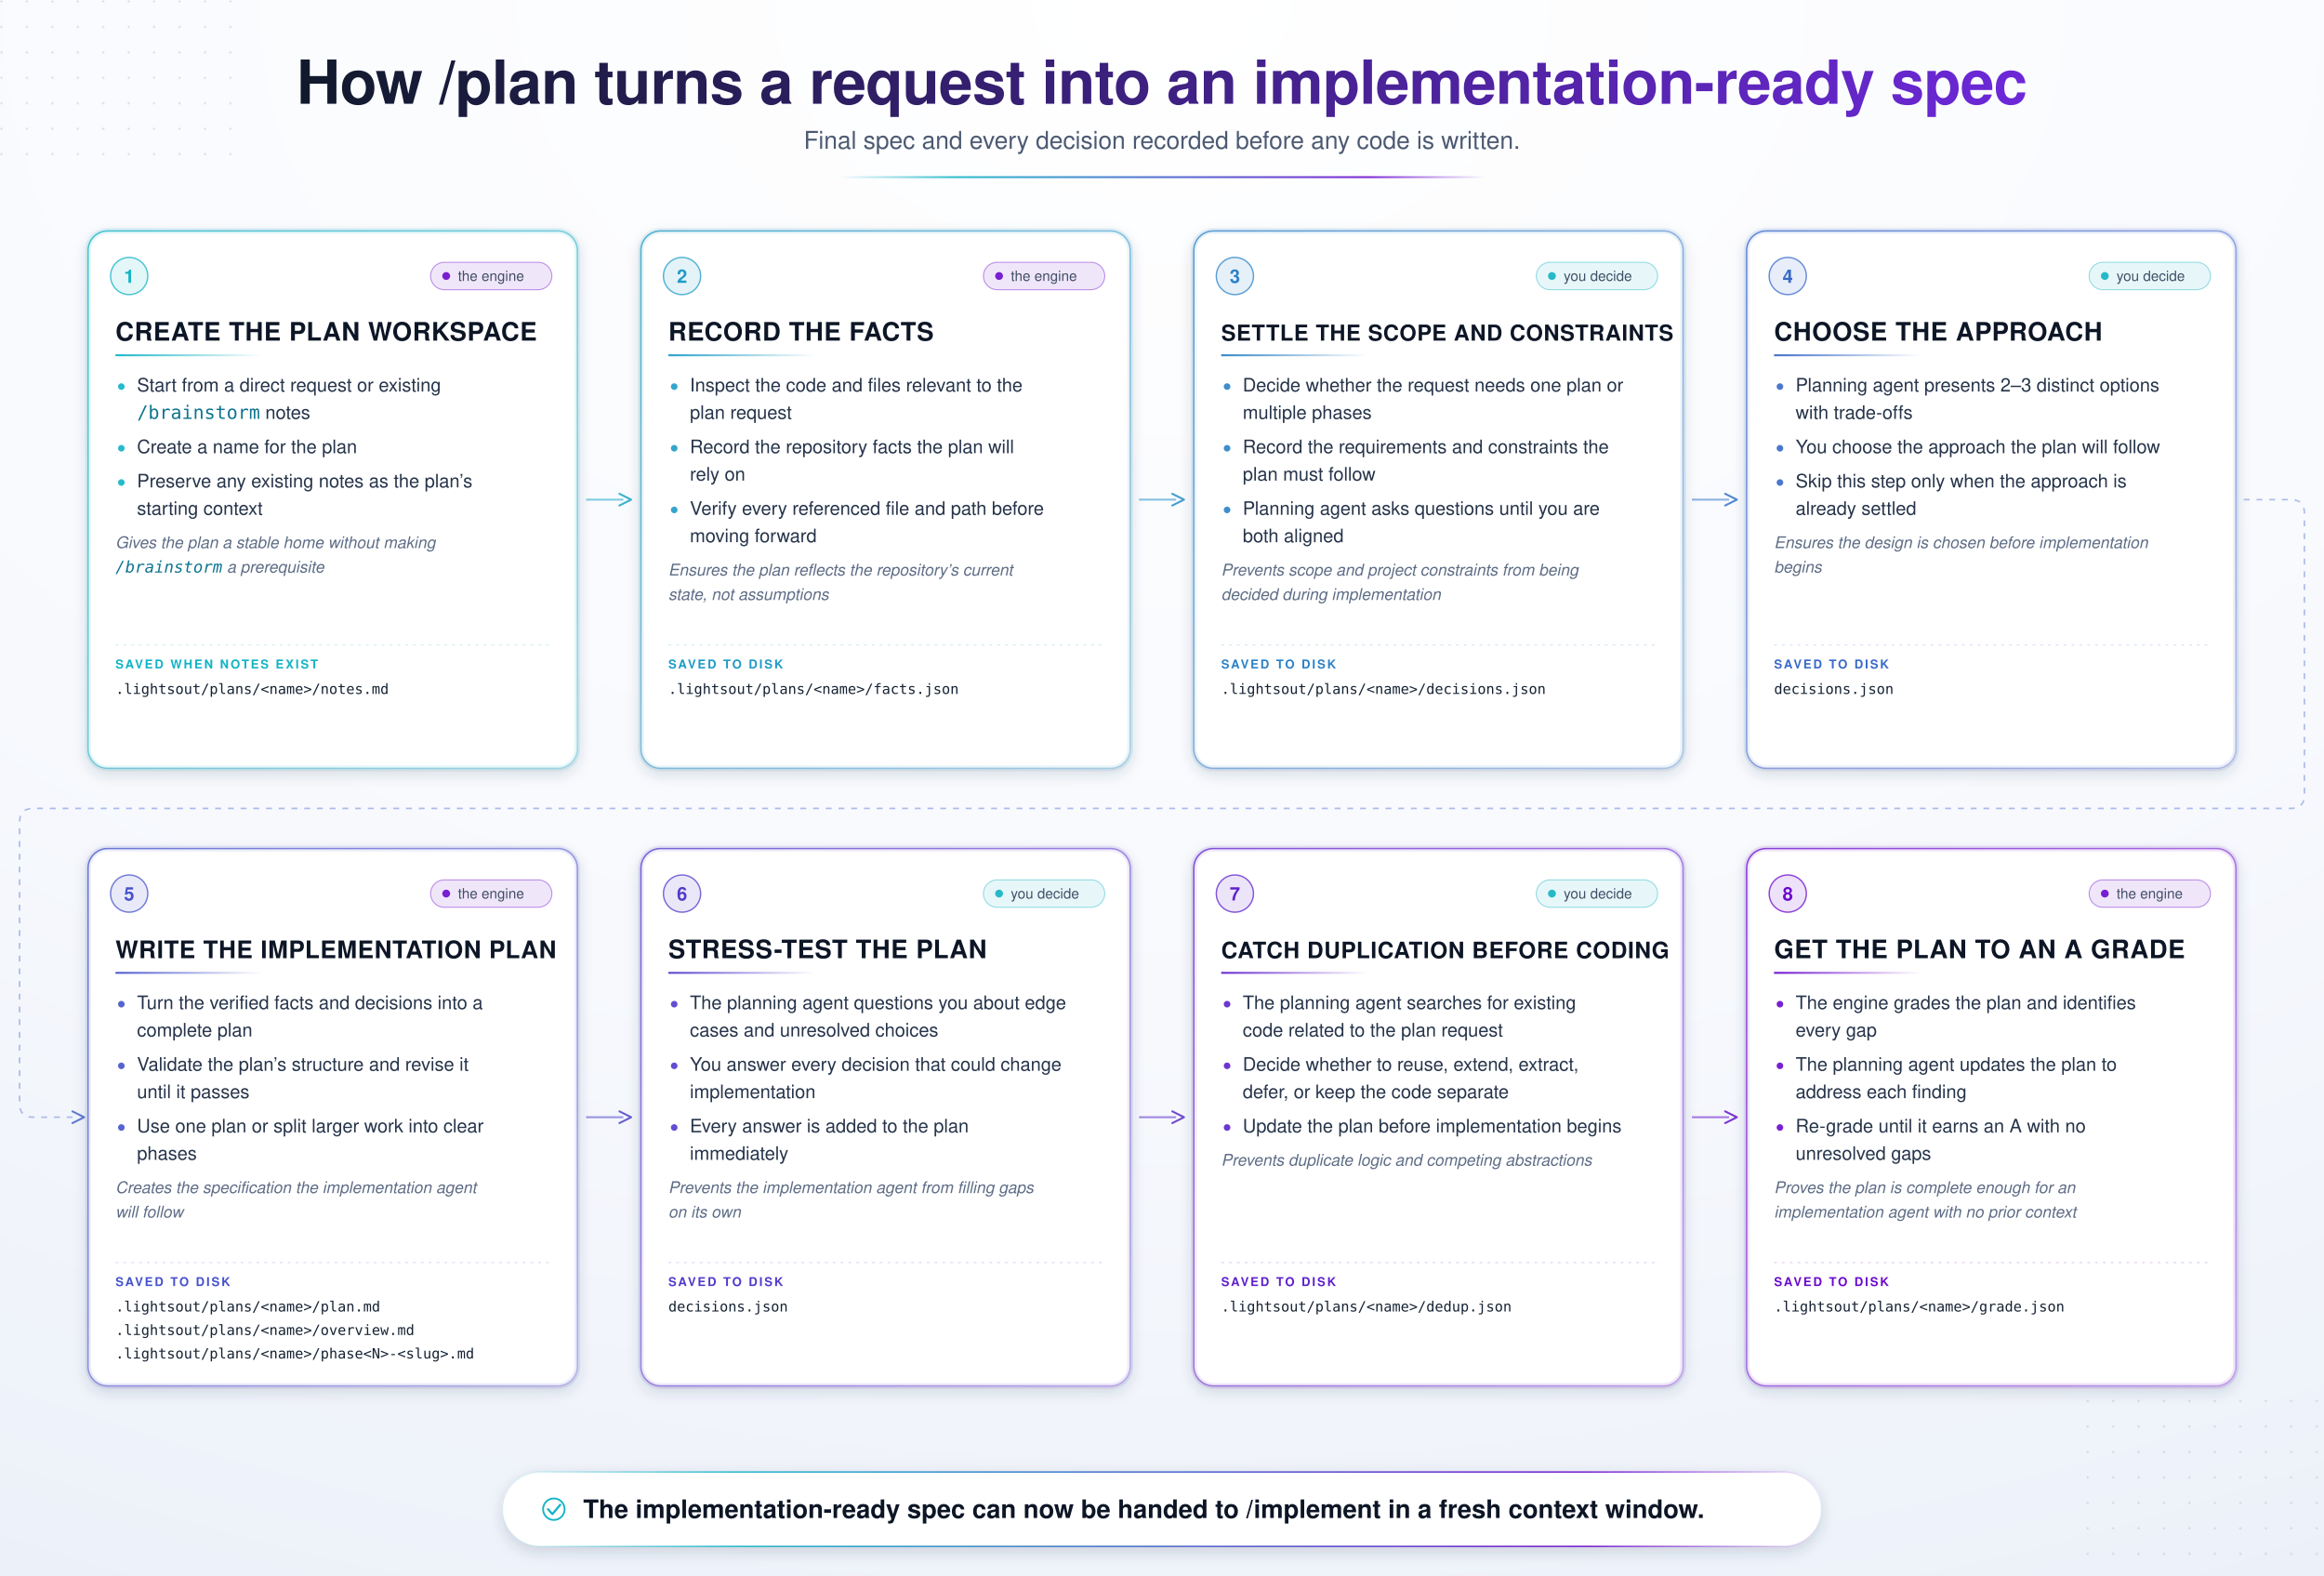
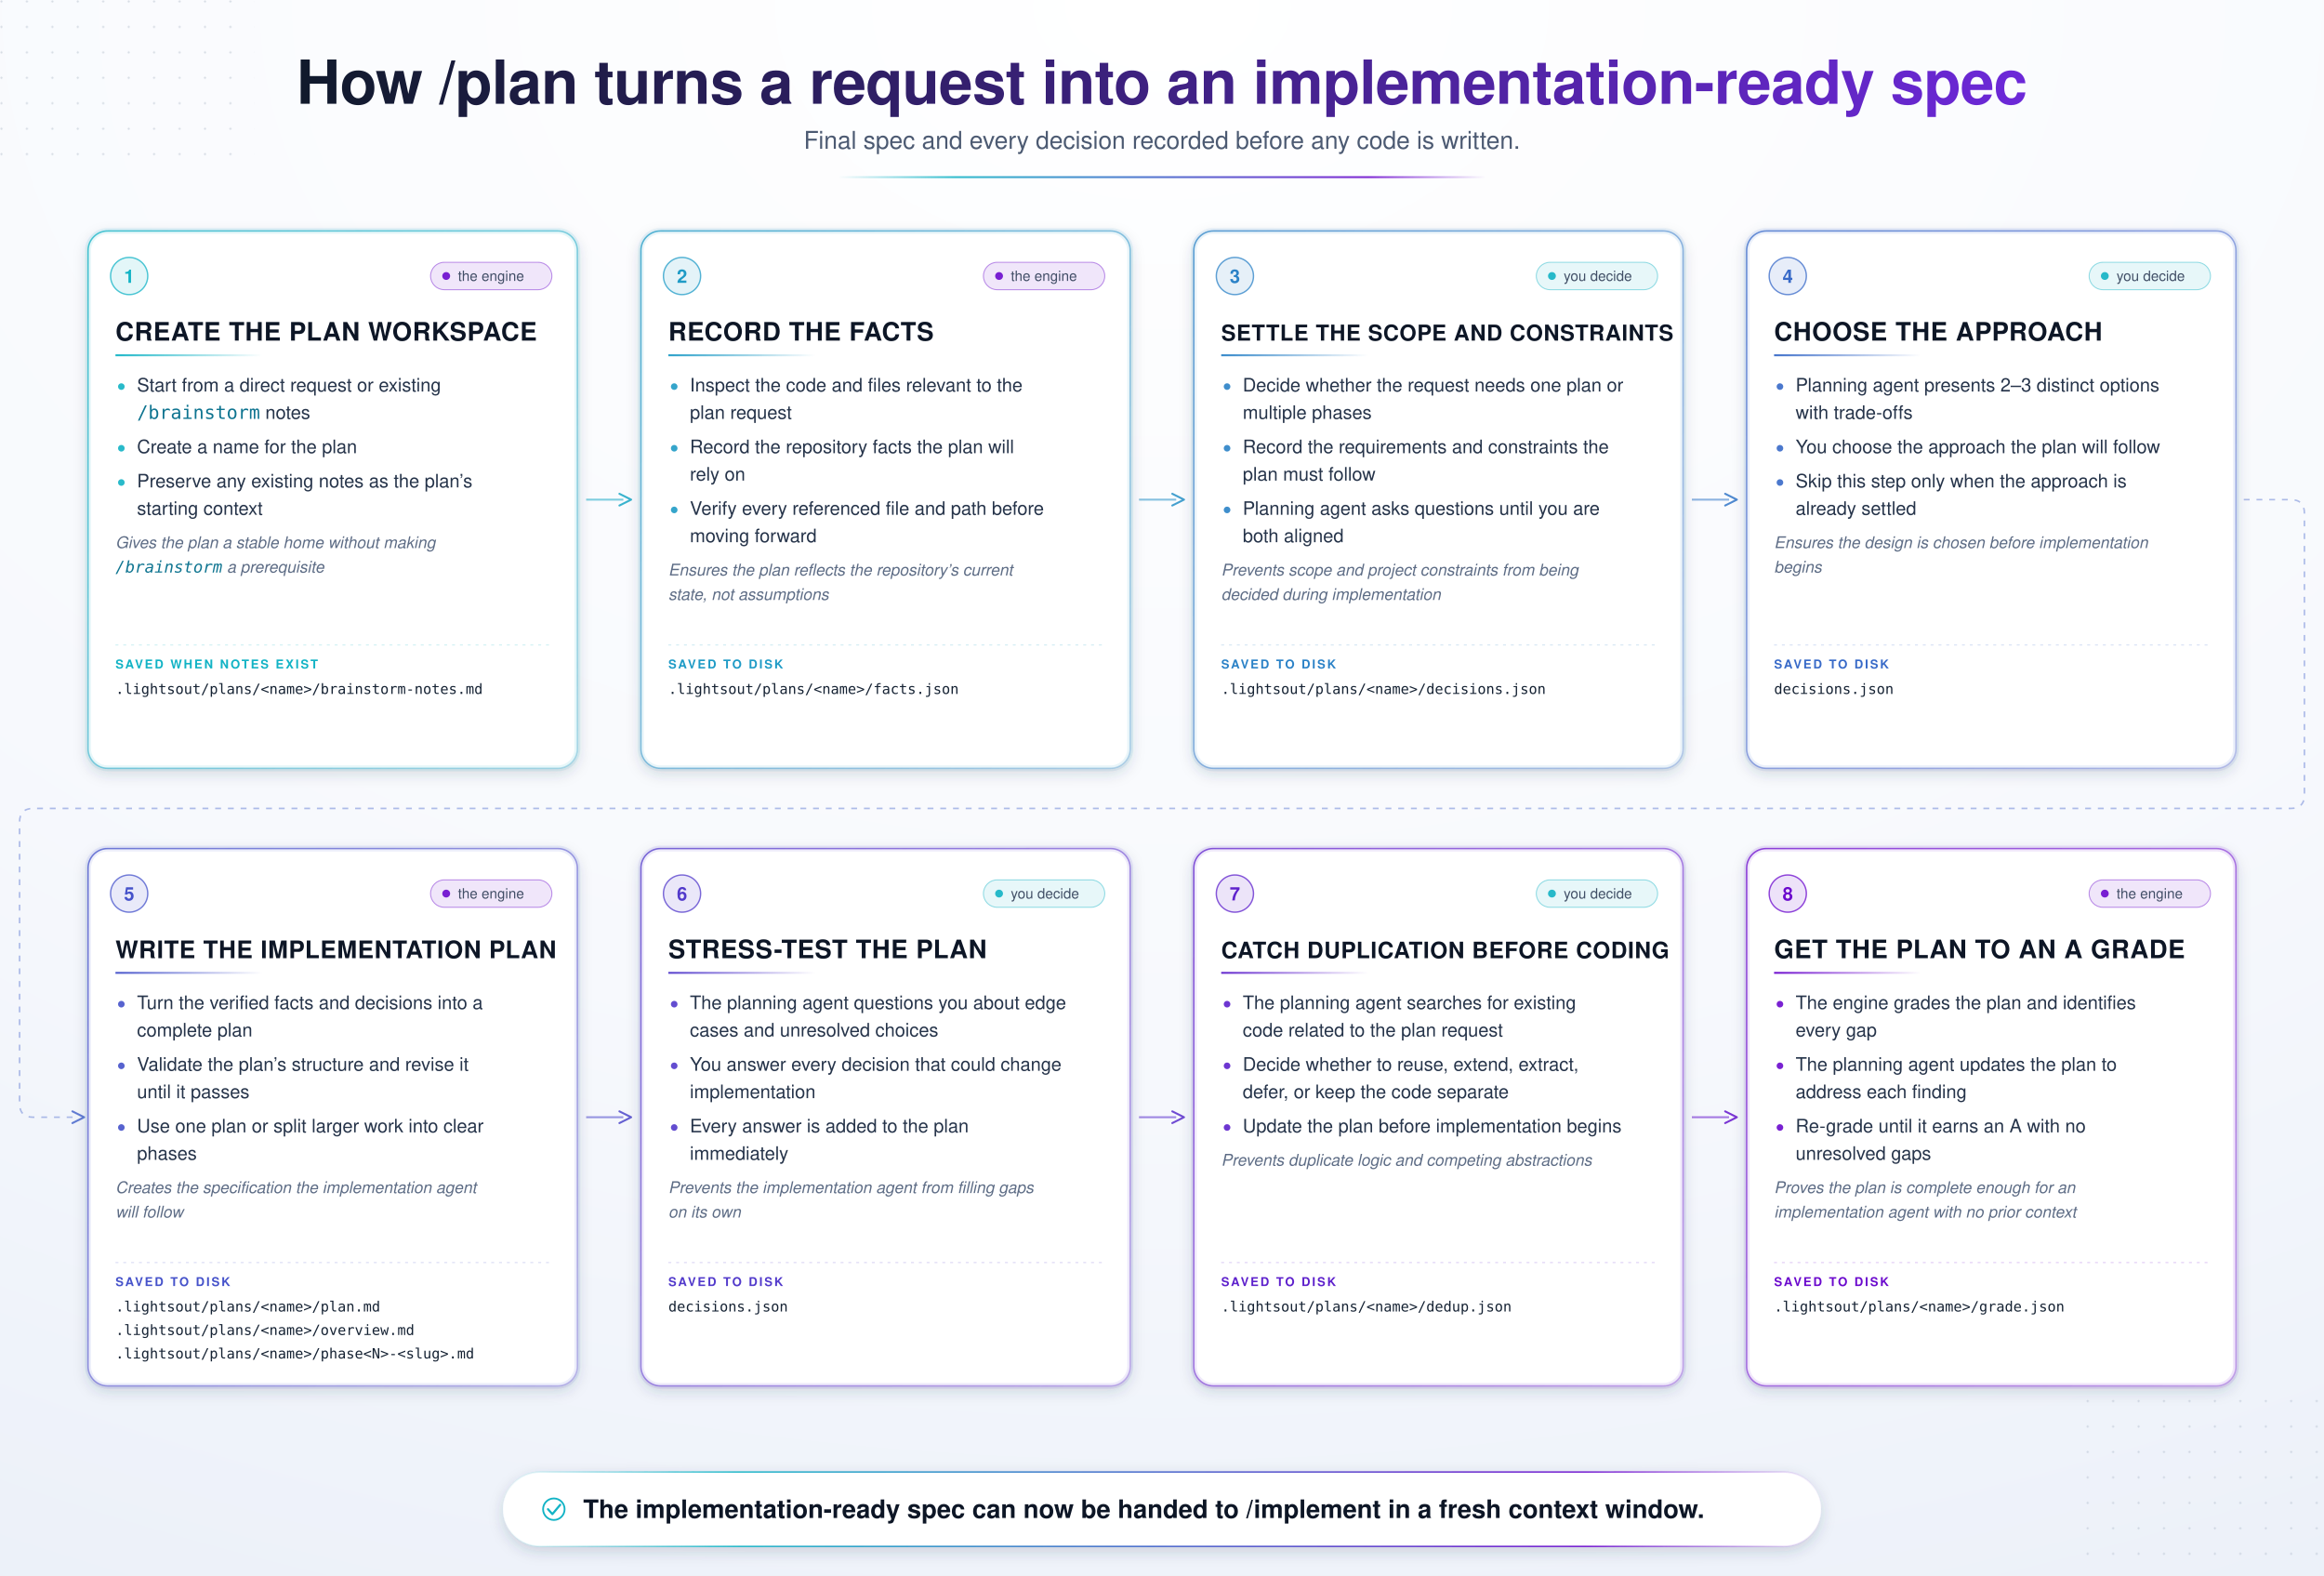
<svg xmlns="http://www.w3.org/2000/svg" width="2375" height="1610" viewBox="0 0 2375 1610" font-family="Helvetica Neue, Helvetica, Arial, sans-serif">
  <defs>
    <radialGradient id="bg" cx="50%" cy="0%" r="120%">
      <stop offset="0%" stop-color="#ffffff" />
      <stop offset="55%" stop-color="#f7f9fd" />
      <stop offset="100%" stop-color="#eaeff8" />
    </radialGradient>
    <linearGradient id="title" x1="0" y1="0" x2="1" y2="0">
      <stop offset="0%" stop-color="#101a2b" />
      <stop offset="100%" stop-color="#6d28d9" />
    </linearGradient>
    <linearGradient id="rail" x1="0" y1="0" x2="1" y2="0">
      <stop offset="0%" stop-color="#12b3c5" stop-opacity="0" />
      <stop offset="18%" stop-color="#12b3c5" stop-opacity="0.85" />
      <stop offset="82%" stop-color="#6b09cd" stop-opacity="0.85" />
      <stop offset="100%" stop-color="#6b09cd" stop-opacity="0" />
    </linearGradient>
    <linearGradient id="edge0" x1="0" y1="0" x2="1" y2="1">
      <stop offset="0%" stop-color="#12b3c5" stop-opacity="0.75" />
      <stop offset="100%" stop-color="#2098c6" stop-opacity="0.28" />
    </linearGradient>
    <linearGradient id="rule0" x1="0" y1="0" x2="1" y2="0">
      <stop offset="0%" stop-color="#12b3c5" stop-opacity="0.95" />
      <stop offset="100%" stop-color="#12b3c5" stop-opacity="0" />
    </linearGradient>
    <linearGradient id="edge1" x1="0" y1="0" x2="1" y2="1">
      <stop offset="0%" stop-color="#1f9bc6" stop-opacity="0.75" />
      <stop offset="100%" stop-color="#2d80c7" stop-opacity="0.28" />
    </linearGradient>
    <linearGradient id="rule1" x1="0" y1="0" x2="1" y2="0">
      <stop offset="0%" stop-color="#1f9bc6" stop-opacity="0.95" />
      <stop offset="100%" stop-color="#1f9bc6" stop-opacity="0" />
    </linearGradient>
    <linearGradient id="edge2" x1="0" y1="0" x2="1" y2="1">
      <stop offset="0%" stop-color="#2b82c7" stop-opacity="0.75" />
      <stop offset="100%" stop-color="#3a67c9" stop-opacity="0.28" />
    </linearGradient>
    <linearGradient id="rule2" x1="0" y1="0" x2="1" y2="0">
      <stop offset="0%" stop-color="#2b82c7" stop-opacity="0.95" />
      <stop offset="100%" stop-color="#2b82c7" stop-opacity="0" />
    </linearGradient>
    <linearGradient id="edge3" x1="0" y1="0" x2="1" y2="1">
      <stop offset="0%" stop-color="#386ac8" stop-opacity="0.75" />
      <stop offset="100%" stop-color="#464fca" stop-opacity="0.28" />
    </linearGradient>
    <linearGradient id="rule3" x1="0" y1="0" x2="1" y2="0">
      <stop offset="0%" stop-color="#386ac8" stop-opacity="0.95" />
      <stop offset="100%" stop-color="#386ac8" stop-opacity="0" />
    </linearGradient>
    <linearGradient id="edge4" x1="0" y1="0" x2="1" y2="1">
      <stop offset="0%" stop-color="#4552ca" stop-opacity="0.75" />
      <stop offset="100%" stop-color="#5337cb" stop-opacity="0.28" />
    </linearGradient>
    <linearGradient id="rule4" x1="0" y1="0" x2="1" y2="0">
      <stop offset="0%" stop-color="#4552ca" stop-opacity="0.95" />
      <stop offset="100%" stop-color="#4552ca" stop-opacity="0" />
    </linearGradient>
    <linearGradient id="edge5" x1="0" y1="0" x2="1" y2="1">
      <stop offset="0%" stop-color="#523acb" stop-opacity="0.75" />
      <stop offset="100%" stop-color="#601ecc" stop-opacity="0.28" />
    </linearGradient>
    <linearGradient id="rule5" x1="0" y1="0" x2="1" y2="0">
      <stop offset="0%" stop-color="#523acb" stop-opacity="0.95" />
      <stop offset="100%" stop-color="#523acb" stop-opacity="0" />
    </linearGradient>
    <linearGradient id="edge6" x1="0" y1="0" x2="1" y2="1">
      <stop offset="0%" stop-color="#5e21cc" stop-opacity="0.75" />
      <stop offset="100%" stop-color="#6b09cd" stop-opacity="0.28" />
    </linearGradient>
    <linearGradient id="rule6" x1="0" y1="0" x2="1" y2="0">
      <stop offset="0%" stop-color="#5e21cc" stop-opacity="0.95" />
      <stop offset="100%" stop-color="#5e21cc" stop-opacity="0" />
    </linearGradient>
    <linearGradient id="edge7" x1="0" y1="0" x2="1" y2="1">
      <stop offset="0%" stop-color="#6b09cd" stop-opacity="0.75" />
      <stop offset="100%" stop-color="#6b09cd" stop-opacity="0.28" />
    </linearGradient>
    <linearGradient id="rule7" x1="0" y1="0" x2="1" y2="0">
      <stop offset="0%" stop-color="#6b09cd" stop-opacity="0.95" />
      <stop offset="100%" stop-color="#6b09cd" stop-opacity="0" />
    </linearGradient>
    <filter id="lift" x="-30%" y="-30%" width="160%" height="180%">
      <feGaussianBlur in="SourceAlpha" stdDeviation="7" />
      <feOffset dy="5" result="s" />
      <feFlood flood-color="#2b3a55" flood-opacity="0.18" />
      <feComposite in2="s" operator="in" />
      <feMerge>
        <feMergeNode />
        <feMergeNode in="SourceGraphic" />
      </feMerge>
    </filter>
    <pattern id="dots" width="26" height="26" patternUnits="userSpaceOnUse">
      <circle cx="1.5" cy="1.5" r="1.1" fill="#94a3b8" fill-opacity="0.35" />
    </pattern>
  </defs>
  <rect width="2375" height="1610" fill="url(#bg)" />
  <rect x="0" y="0" width="260" height="180" fill="url(#dots)" />
  <rect x="2115" y="1430" width="260" height="180" fill="url(#dots)" />
  <text x="1187.5" y="106" text-anchor="middle" font-size="62" font-weight="700" letter-spacing="-0.5" fill="url(#title)">How /plan turns a request into an implementation-ready spec</text>
  <text x="1187.5" y="152" text-anchor="middle" font-size="25" fill="#4c5a72">Final spec and every decision recorded before any code is written.</text>
  <rect x="857.5" y="180" width="660" height="2" fill="url(#rail)" />
  <g>
    <line x1="599" y1="510.5" x2="637" y2="510.5" stroke="#18a7c6" stroke-opacity="0.55" stroke-width="2" />
    <path d="M633,504.5 L645,510.5 L633,516.5" fill="none" stroke="#18a7c6" stroke-opacity="0.85" stroke-width="2" stroke-linecap="round" stroke-linejoin="round" />
  </g>
  <g>
    <line x1="1164" y1="510.5" x2="1202" y2="510.5" stroke="#258fc7" stroke-opacity="0.55" stroke-width="2" />
    <path d="M1198,504.5 L1210,510.5 L1198,516.5" fill="none" stroke="#258fc7" stroke-opacity="0.85" stroke-width="2" stroke-linecap="round" stroke-linejoin="round" />
  </g>
  <g>
    <line x1="1729" y1="510.5" x2="1767" y2="510.5" stroke="#3276c8" stroke-opacity="0.55" stroke-width="2" />
    <path d="M1763,504.5 L1775,510.5 L1763,516.5" fill="none" stroke="#3276c8" stroke-opacity="0.85" stroke-width="2" stroke-linecap="round" stroke-linejoin="round" />
  </g>
  <path d="M2293,510.5 H2341 Q2355,510.5 2355,524.5 V812.0 Q2355,826.0 2341,826.0 H34 Q20,826.0 20,840.0 V1127.5 Q20,1141.5 34,1141.5 H76" fill="none" stroke="#3e5ec9" stroke-opacity="0.4" stroke-width="1.6" stroke-dasharray="6 7" />
  <path d="M74,1135.5 L86,1141.5 L74,1147.5" fill="none" stroke="#3e5ec9" stroke-opacity="0.8" stroke-width="2" stroke-linecap="round" stroke-linejoin="round" />
  <g>
    <line x1="599" y1="1141.5" x2="637" y2="1141.5" stroke="#4b46ca" stroke-opacity="0.55" stroke-width="2" />
    <path d="M633,1135.5 L645,1141.5 L633,1147.5" fill="none" stroke="#4b46ca" stroke-opacity="0.85" stroke-width="2" stroke-linecap="round" stroke-linejoin="round" />
  </g>
  <g>
    <line x1="1164" y1="1141.5" x2="1202" y2="1141.5" stroke="#582dcb" stroke-opacity="0.55" stroke-width="2" />
    <path d="M1198,1135.5 L1210,1141.5 L1198,1147.5" fill="none" stroke="#582dcb" stroke-opacity="0.85" stroke-width="2" stroke-linecap="round" stroke-linejoin="round" />
  </g>
  <g>
    <line x1="1729" y1="1141.5" x2="1767" y2="1141.5" stroke="#6515cc" stroke-opacity="0.55" stroke-width="2" />
    <path d="M1763,1135.5 L1775,1141.5 L1763,1147.5" fill="none" stroke="#6515cc" stroke-opacity="0.85" stroke-width="2" stroke-linecap="round" stroke-linejoin="round" />
  </g>
  <g transform="translate(90,236)">
    <rect x="0" y="0" width="500" height="549" rx="20" fill="#ffffff" fill-opacity="0.97" stroke="url(#edge0)" stroke-width="1.5" filter="url(#lift)" />
    <rect x="0" y="0" width="500" height="549" rx="20" fill="none" stroke="#12b3c5" stroke-opacity="0.10" stroke-width="6" />
    <circle cx="42" cy="46" r="19" fill="#12b3c5" fill-opacity="0.12" stroke="#12b3c5" stroke-opacity="0.75" stroke-width="1.4" />
    <text x="42" y="53" text-anchor="middle" font-size="19" font-weight="600" fill="#12b3c5">1</text>
    <rect x="350" y="32" width="124" height="28" rx="14" fill="#6b09cd" fill-opacity="0.10" stroke="#6b09cd" stroke-opacity="0.45" stroke-width="1" />
    <circle cx="366" cy="46" r="4" fill="#6b09cd" fill-opacity="0.9" />
    <text x="378" y="51" font-size="14.5" fill="#33415a" fill-opacity="0.92">the engine</text>
    <text x="28" y="112" font-size="26" font-weight="700" letter-spacing="0.6" fill="#0d1626">CREATE THE PLAN WORKSPACE</text>
    <rect x="28" y="126" width="150" height="2" fill="url(#rule0)" />
    <circle cx="34" cy="159" r="3.4" fill="#12b3c5" fill-opacity="0.9" />
    <text x="50" y="164" font-size="19" font-weight="500" fill="#26344a">Start from a direct request or existing</text>
    <text x="50" y="192" font-size="19" font-weight="500" fill="#26344a">
      <tspan font-family="Menlo, SF Mono, monospace" fill="#0e7490">/brainstorm</tspan> notes</text>
    <circle cx="34" cy="222" r="3.4" fill="#12b3c5" fill-opacity="0.9" />
    <text x="50" y="227" font-size="19" font-weight="500" fill="#26344a">Create a name for the plan</text>
    <circle cx="34" cy="257" r="3.4" fill="#12b3c5" fill-opacity="0.9" />
    <text x="50" y="262" font-size="19" font-weight="500" fill="#26344a">Preserve any existing notes as the plan’s</text>
    <text x="50" y="290" font-size="19" font-weight="500" fill="#26344a">starting context</text>
    <text x="28" y="324" font-size="16.5" font-style="italic" fill="#5d6c85">Gives the plan a stable home without making</text>
    <text x="28" y="349" font-size="16.5" font-style="italic" fill="#5d6c85">
      <tspan font-family="Menlo, SF Mono, monospace" fill="#0e7490">/brainstorm</tspan> a prerequisite</text>
    <line x1="28" y1="423" x2="472" y2="423" stroke="#12b3c5" stroke-opacity="0.22" stroke-width="1" stroke-dasharray="3 5" />
    <text x="28" y="447" font-size="12.5" font-weight="600" letter-spacing="1.8" fill="#12b3c5" fill-opacity="1">SAVED WHEN NOTES EXIST</text>
-     <text x="28" y="473" font-family="Menlo, SF Mono, monospace" font-size="14.5" fill="#152233">.lightsout/plans/&lt;name&gt;/notes.md</text>
+     <text x="28" y="473" font-family="Menlo, SF Mono, monospace" font-size="14.5" fill="#152233">.lightsout/plans/&lt;name&gt;/brainstorm-notes.md</text>
  </g>
  <g transform="translate(655,236)">
    <rect x="0" y="0" width="500" height="549" rx="20" fill="#ffffff" fill-opacity="0.97" stroke="url(#edge1)" stroke-width="1.5" filter="url(#lift)" />
    <rect x="0" y="0" width="500" height="549" rx="20" fill="none" stroke="#1f9bc6" stroke-opacity="0.10" stroke-width="6" />
    <circle cx="42" cy="46" r="19" fill="#1f9bc6" fill-opacity="0.12" stroke="#1f9bc6" stroke-opacity="0.75" stroke-width="1.4" />
    <text x="42" y="53" text-anchor="middle" font-size="19" font-weight="600" fill="#1f9bc6">2</text>
    <rect x="350" y="32" width="124" height="28" rx="14" fill="#6b09cd" fill-opacity="0.10" stroke="#6b09cd" stroke-opacity="0.45" stroke-width="1" />
    <circle cx="366" cy="46" r="4" fill="#6b09cd" fill-opacity="0.9" />
    <text x="378" y="51" font-size="14.5" fill="#33415a" fill-opacity="0.92">the engine</text>
    <text x="28" y="112" font-size="26" font-weight="700" letter-spacing="0.6" fill="#0d1626">RECORD THE FACTS</text>
    <rect x="28" y="126" width="150" height="2" fill="url(#rule1)" />
    <circle cx="34" cy="159" r="3.4" fill="#1f9bc6" fill-opacity="0.9" />
    <text x="50" y="164" font-size="19" font-weight="500" fill="#26344a">Inspect the code and files relevant to the</text>
    <text x="50" y="192" font-size="19" font-weight="500" fill="#26344a">plan request</text>
    <circle cx="34" cy="222" r="3.4" fill="#1f9bc6" fill-opacity="0.9" />
    <text x="50" y="227" font-size="19" font-weight="500" fill="#26344a">Record the repository facts the plan will</text>
    <text x="50" y="255" font-size="19" font-weight="500" fill="#26344a">rely on</text>
    <circle cx="34" cy="285" r="3.4" fill="#1f9bc6" fill-opacity="0.9" />
    <text x="50" y="290" font-size="19" font-weight="500" fill="#26344a">Verify every referenced file and path before</text>
    <text x="50" y="318" font-size="19" font-weight="500" fill="#26344a">moving forward</text>
    <text x="28" y="352" font-size="16.5" font-style="italic" fill="#5d6c85">Ensures the plan reflects the repository’s current</text>
    <text x="28" y="377" font-size="16.5" font-style="italic" fill="#5d6c85">state, not assumptions</text>
    <line x1="28" y1="423" x2="472" y2="423" stroke="#1f9bc6" stroke-opacity="0.22" stroke-width="1" stroke-dasharray="3 5" />
    <text x="28" y="447" font-size="12.5" font-weight="600" letter-spacing="1.8" fill="#1f9bc6" fill-opacity="1">SAVED TO DISK</text>
    <text x="28" y="473" font-family="Menlo, SF Mono, monospace" font-size="14.5" fill="#152233">.lightsout/plans/&lt;name&gt;/facts.json</text>
  </g>
  <g transform="translate(1220,236)">
    <rect x="0" y="0" width="500" height="549" rx="20" fill="#ffffff" fill-opacity="0.97" stroke="url(#edge2)" stroke-width="1.5" filter="url(#lift)" />
    <rect x="0" y="0" width="500" height="549" rx="20" fill="none" stroke="#2b82c7" stroke-opacity="0.10" stroke-width="6" />
    <circle cx="42" cy="46" r="19" fill="#2b82c7" fill-opacity="0.12" stroke="#2b82c7" stroke-opacity="0.75" stroke-width="1.4" />
    <text x="42" y="53" text-anchor="middle" font-size="19" font-weight="600" fill="#2b82c7">3</text>
    <rect x="350" y="32" width="124" height="28" rx="14" fill="#12b3c5" fill-opacity="0.10" stroke="#12b3c5" stroke-opacity="0.45" stroke-width="1" />
    <circle cx="366" cy="46" r="4" fill="#12b3c5" fill-opacity="0.9" />
    <text x="378" y="51" font-size="14.5" fill="#33415a" fill-opacity="0.92">you decide</text>
    <text x="28" y="112" font-size="22.4" font-weight="700" letter-spacing="0.6" fill="#0d1626">SETTLE THE SCOPE AND CONSTRAINTS</text>
    <rect x="28" y="126" width="150" height="2" fill="url(#rule2)" />
    <circle cx="34" cy="159" r="3.4" fill="#2b82c7" fill-opacity="0.9" />
    <text x="50" y="164" font-size="19" font-weight="500" fill="#26344a">Decide whether the request needs one plan or</text>
    <text x="50" y="192" font-size="19" font-weight="500" fill="#26344a">multiple phases</text>
    <circle cx="34" cy="222" r="3.4" fill="#2b82c7" fill-opacity="0.9" />
    <text x="50" y="227" font-size="19" font-weight="500" fill="#26344a">Record the requirements and constraints the</text>
    <text x="50" y="255" font-size="19" font-weight="500" fill="#26344a">plan must follow</text>
    <circle cx="34" cy="285" r="3.4" fill="#2b82c7" fill-opacity="0.9" />
    <text x="50" y="290" font-size="19" font-weight="500" fill="#26344a">Planning agent asks questions until you are</text>
    <text x="50" y="318" font-size="19" font-weight="500" fill="#26344a">both aligned</text>
    <text x="28" y="352" font-size="16.5" font-style="italic" fill="#5d6c85">Prevents scope and project constraints from being</text>
    <text x="28" y="377" font-size="16.5" font-style="italic" fill="#5d6c85">decided during implementation</text>
    <line x1="28" y1="423" x2="472" y2="423" stroke="#2b82c7" stroke-opacity="0.22" stroke-width="1" stroke-dasharray="3 5" />
    <text x="28" y="447" font-size="12.5" font-weight="600" letter-spacing="1.8" fill="#2b82c7" fill-opacity="1">SAVED TO DISK</text>
    <text x="28" y="473" font-family="Menlo, SF Mono, monospace" font-size="14.5" fill="#152233">.lightsout/plans/&lt;name&gt;/decisions.json</text>
  </g>
  <g transform="translate(1785,236)">
    <rect x="0" y="0" width="500" height="549" rx="20" fill="#ffffff" fill-opacity="0.97" stroke="url(#edge3)" stroke-width="1.5" filter="url(#lift)" />
    <rect x="0" y="0" width="500" height="549" rx="20" fill="none" stroke="#386ac8" stroke-opacity="0.10" stroke-width="6" />
    <circle cx="42" cy="46" r="19" fill="#386ac8" fill-opacity="0.12" stroke="#386ac8" stroke-opacity="0.75" stroke-width="1.4" />
    <text x="42" y="53" text-anchor="middle" font-size="19" font-weight="600" fill="#386ac8">4</text>
    <rect x="350" y="32" width="124" height="28" rx="14" fill="#12b3c5" fill-opacity="0.10" stroke="#12b3c5" stroke-opacity="0.45" stroke-width="1" />
    <circle cx="366" cy="46" r="4" fill="#12b3c5" fill-opacity="0.9" />
    <text x="378" y="51" font-size="14.5" fill="#33415a" fill-opacity="0.92">you decide</text>
    <text x="28" y="112" font-size="26" font-weight="700" letter-spacing="0.6" fill="#0d1626">CHOOSE THE APPROACH</text>
    <rect x="28" y="126" width="150" height="2" fill="url(#rule3)" />
    <circle cx="34" cy="159" r="3.4" fill="#386ac8" fill-opacity="0.9" />
    <text x="50" y="164" font-size="19" font-weight="500" fill="#26344a">Planning agent presents 2–3 distinct options</text>
    <text x="50" y="192" font-size="19" font-weight="500" fill="#26344a">with trade-offs</text>
    <circle cx="34" cy="222" r="3.4" fill="#386ac8" fill-opacity="0.9" />
    <text x="50" y="227" font-size="19" font-weight="500" fill="#26344a">You choose the approach the plan will follow</text>
    <circle cx="34" cy="257" r="3.4" fill="#386ac8" fill-opacity="0.9" />
    <text x="50" y="262" font-size="19" font-weight="500" fill="#26344a">Skip this step only when the approach is</text>
    <text x="50" y="290" font-size="19" font-weight="500" fill="#26344a">already settled</text>
    <text x="28" y="324" font-size="16.5" font-style="italic" fill="#5d6c85">Ensures the design is chosen before implementation</text>
    <text x="28" y="349" font-size="16.5" font-style="italic" fill="#5d6c85">begins</text>
    <line x1="28" y1="423" x2="472" y2="423" stroke="#386ac8" stroke-opacity="0.22" stroke-width="1" stroke-dasharray="3 5" />
    <text x="28" y="447" font-size="12.5" font-weight="600" letter-spacing="1.8" fill="#386ac8" fill-opacity="1">SAVED TO DISK</text>
    <text x="28" y="473" font-family="Menlo, SF Mono, monospace" font-size="14.5" fill="#152233">decisions.json</text>
  </g>
  <g transform="translate(90,867)">
    <rect x="0" y="0" width="500" height="549" rx="20" fill="#ffffff" fill-opacity="0.97" stroke="url(#edge4)" stroke-width="1.5" filter="url(#lift)" />
    <rect x="0" y="0" width="500" height="549" rx="20" fill="none" stroke="#4552ca" stroke-opacity="0.10" stroke-width="6" />
    <circle cx="42" cy="46" r="19" fill="#4552ca" fill-opacity="0.12" stroke="#4552ca" stroke-opacity="0.75" stroke-width="1.4" />
    <text x="42" y="53" text-anchor="middle" font-size="19" font-weight="600" fill="#4552ca">5</text>
    <rect x="350" y="32" width="124" height="28" rx="14" fill="#6b09cd" fill-opacity="0.10" stroke="#6b09cd" stroke-opacity="0.45" stroke-width="1" />
    <circle cx="366" cy="46" r="4" fill="#6b09cd" fill-opacity="0.9" />
    <text x="378" y="51" font-size="14.5" fill="#33415a" fill-opacity="0.92">the engine</text>
    <text x="28" y="112" font-size="24.7" font-weight="700" letter-spacing="0.6" fill="#0d1626">WRITE THE IMPLEMENTATION PLAN</text>
    <rect x="28" y="126" width="150" height="2" fill="url(#rule4)" />
    <circle cx="34" cy="159" r="3.4" fill="#4552ca" fill-opacity="0.9" />
    <text x="50" y="164" font-size="19" font-weight="500" fill="#26344a">Turn the verified facts and decisions into a</text>
    <text x="50" y="192" font-size="19" font-weight="500" fill="#26344a">complete plan</text>
    <circle cx="34" cy="222" r="3.4" fill="#4552ca" fill-opacity="0.9" />
    <text x="50" y="227" font-size="19" font-weight="500" fill="#26344a">Validate the plan’s structure and revise it</text>
    <text x="50" y="255" font-size="19" font-weight="500" fill="#26344a">until it passes</text>
    <circle cx="34" cy="285" r="3.4" fill="#4552ca" fill-opacity="0.9" />
    <text x="50" y="290" font-size="19" font-weight="500" fill="#26344a">Use one plan or split larger work into clear</text>
    <text x="50" y="318" font-size="19" font-weight="500" fill="#26344a">phases</text>
    <text x="28" y="352" font-size="16.5" font-style="italic" fill="#5d6c85">Creates the specification the implementation agent</text>
    <text x="28" y="377" font-size="16.5" font-style="italic" fill="#5d6c85">will follow</text>
    <line x1="28" y1="423" x2="472" y2="423" stroke="#4552ca" stroke-opacity="0.22" stroke-width="1" stroke-dasharray="3 5" />
    <text x="28" y="447" font-size="12.5" font-weight="600" letter-spacing="1.8" fill="#4552ca" fill-opacity="1">SAVED TO DISK</text>
    <text x="28" y="473" font-family="Menlo, SF Mono, monospace" font-size="14.5" fill="#152233">.lightsout/plans/&lt;name&gt;/plan.md</text>
    <text x="28" y="497" font-family="Menlo, SF Mono, monospace" font-size="14.5" fill="#152233">.lightsout/plans/&lt;name&gt;/overview.md</text>
    <text x="28" y="521" font-family="Menlo, SF Mono, monospace" font-size="14.5" fill="#152233">.lightsout/plans/&lt;name&gt;/phase&lt;N&gt;-&lt;slug&gt;.md</text>
  </g>
  <g transform="translate(655,867)">
    <rect x="0" y="0" width="500" height="549" rx="20" fill="#ffffff" fill-opacity="0.97" stroke="url(#edge5)" stroke-width="1.5" filter="url(#lift)" />
    <rect x="0" y="0" width="500" height="549" rx="20" fill="none" stroke="#523acb" stroke-opacity="0.10" stroke-width="6" />
    <circle cx="42" cy="46" r="19" fill="#523acb" fill-opacity="0.12" stroke="#523acb" stroke-opacity="0.75" stroke-width="1.4" />
    <text x="42" y="53" text-anchor="middle" font-size="19" font-weight="600" fill="#523acb">6</text>
    <rect x="350" y="32" width="124" height="28" rx="14" fill="#12b3c5" fill-opacity="0.10" stroke="#12b3c5" stroke-opacity="0.45" stroke-width="1" />
    <circle cx="366" cy="46" r="4" fill="#12b3c5" fill-opacity="0.9" />
    <text x="378" y="51" font-size="14.5" fill="#33415a" fill-opacity="0.92">you decide</text>
    <text x="28" y="112" font-size="26" font-weight="700" letter-spacing="0.6" fill="#0d1626">STRESS-TEST THE PLAN</text>
    <rect x="28" y="126" width="150" height="2" fill="url(#rule5)" />
    <circle cx="34" cy="159" r="3.4" fill="#523acb" fill-opacity="0.9" />
    <text x="50" y="164" font-size="19" font-weight="500" fill="#26344a">The planning agent questions you about edge</text>
    <text x="50" y="192" font-size="19" font-weight="500" fill="#26344a">cases and unresolved choices</text>
    <circle cx="34" cy="222" r="3.4" fill="#523acb" fill-opacity="0.9" />
    <text x="50" y="227" font-size="19" font-weight="500" fill="#26344a">You answer every decision that could change</text>
    <text x="50" y="255" font-size="19" font-weight="500" fill="#26344a">implementation</text>
    <circle cx="34" cy="285" r="3.4" fill="#523acb" fill-opacity="0.9" />
    <text x="50" y="290" font-size="19" font-weight="500" fill="#26344a">Every answer is added to the plan</text>
    <text x="50" y="318" font-size="19" font-weight="500" fill="#26344a">immediately</text>
    <text x="28" y="352" font-size="16.5" font-style="italic" fill="#5d6c85">Prevents the implementation agent from filling gaps</text>
    <text x="28" y="377" font-size="16.5" font-style="italic" fill="#5d6c85">on its own</text>
    <line x1="28" y1="423" x2="472" y2="423" stroke="#523acb" stroke-opacity="0.22" stroke-width="1" stroke-dasharray="3 5" />
    <text x="28" y="447" font-size="12.5" font-weight="600" letter-spacing="1.8" fill="#523acb" fill-opacity="1">SAVED TO DISK</text>
    <text x="28" y="473" font-family="Menlo, SF Mono, monospace" font-size="14.5" fill="#152233">decisions.json</text>
  </g>
  <g transform="translate(1220,867)">
    <rect x="0" y="0" width="500" height="549" rx="20" fill="#ffffff" fill-opacity="0.97" stroke="url(#edge6)" stroke-width="1.5" filter="url(#lift)" />
    <rect x="0" y="0" width="500" height="549" rx="20" fill="none" stroke="#5e21cc" stroke-opacity="0.10" stroke-width="6" />
    <circle cx="42" cy="46" r="19" fill="#5e21cc" fill-opacity="0.12" stroke="#5e21cc" stroke-opacity="0.75" stroke-width="1.4" />
    <text x="42" y="53" text-anchor="middle" font-size="19" font-weight="600" fill="#5e21cc">7</text>
    <rect x="350" y="32" width="124" height="28" rx="14" fill="#12b3c5" fill-opacity="0.10" stroke="#12b3c5" stroke-opacity="0.45" stroke-width="1" />
    <circle cx="366" cy="46" r="4" fill="#12b3c5" fill-opacity="0.9" />
    <text x="378" y="51" font-size="14.5" fill="#33415a" fill-opacity="0.92">you decide</text>
    <text x="28" y="112" font-size="23.1" font-weight="700" letter-spacing="0.6" fill="#0d1626">CATCH DUPLICATION BEFORE CODING</text>
    <rect x="28" y="126" width="150" height="2" fill="url(#rule6)" />
    <circle cx="34" cy="159" r="3.4" fill="#5e21cc" fill-opacity="0.9" />
    <text x="50" y="164" font-size="19" font-weight="500" fill="#26344a">The planning agent searches for existing</text>
    <text x="50" y="192" font-size="19" font-weight="500" fill="#26344a">code related to the plan request</text>
    <circle cx="34" cy="222" r="3.4" fill="#5e21cc" fill-opacity="0.9" />
    <text x="50" y="227" font-size="19" font-weight="500" fill="#26344a">Decide whether to reuse, extend, extract,</text>
    <text x="50" y="255" font-size="19" font-weight="500" fill="#26344a">defer, or keep the code separate</text>
    <circle cx="34" cy="285" r="3.4" fill="#5e21cc" fill-opacity="0.9" />
    <text x="50" y="290" font-size="19" font-weight="500" fill="#26344a">Update the plan before implementation begins</text>
    <text x="28" y="324" font-size="16.5" font-style="italic" fill="#5d6c85">Prevents duplicate logic and competing abstractions</text>
    <line x1="28" y1="423" x2="472" y2="423" stroke="#5e21cc" stroke-opacity="0.22" stroke-width="1" stroke-dasharray="3 5" />
    <text x="28" y="447" font-size="12.5" font-weight="600" letter-spacing="1.8" fill="#5e21cc" fill-opacity="1">SAVED TO DISK</text>
    <text x="28" y="473" font-family="Menlo, SF Mono, monospace" font-size="14.5" fill="#152233">.lightsout/plans/&lt;name&gt;/dedup.json</text>
  </g>
  <g transform="translate(1785,867)">
    <rect x="0" y="0" width="500" height="549" rx="20" fill="#ffffff" fill-opacity="0.97" stroke="url(#edge7)" stroke-width="1.5" filter="url(#lift)" />
    <rect x="0" y="0" width="500" height="549" rx="20" fill="none" stroke="#6b09cd" stroke-opacity="0.10" stroke-width="6" />
    <circle cx="42" cy="46" r="19" fill="#6b09cd" fill-opacity="0.12" stroke="#6b09cd" stroke-opacity="0.75" stroke-width="1.4" />
    <text x="42" y="53" text-anchor="middle" font-size="19" font-weight="600" fill="#6b09cd">8</text>
    <rect x="350" y="32" width="124" height="28" rx="14" fill="#6b09cd" fill-opacity="0.10" stroke="#6b09cd" stroke-opacity="0.45" stroke-width="1" />
    <circle cx="366" cy="46" r="4" fill="#6b09cd" fill-opacity="0.9" />
    <text x="378" y="51" font-size="14.5" fill="#33415a" fill-opacity="0.92">the engine</text>
    <text x="28" y="112" font-size="26" font-weight="700" letter-spacing="0.6" fill="#0d1626">GET THE PLAN TO AN A GRADE</text>
    <rect x="28" y="126" width="150" height="2" fill="url(#rule7)" />
    <circle cx="34" cy="159" r="3.4" fill="#6b09cd" fill-opacity="0.9" />
    <text x="50" y="164" font-size="19" font-weight="500" fill="#26344a">The engine grades the plan and identifies</text>
    <text x="50" y="192" font-size="19" font-weight="500" fill="#26344a">every gap</text>
    <circle cx="34" cy="222" r="3.4" fill="#6b09cd" fill-opacity="0.9" />
    <text x="50" y="227" font-size="19" font-weight="500" fill="#26344a">The planning agent updates the plan to</text>
    <text x="50" y="255" font-size="19" font-weight="500" fill="#26344a">address each finding</text>
    <circle cx="34" cy="285" r="3.4" fill="#6b09cd" fill-opacity="0.9" />
    <text x="50" y="290" font-size="19" font-weight="500" fill="#26344a">Re-grade until it earns an A with no</text>
    <text x="50" y="318" font-size="19" font-weight="500" fill="#26344a">unresolved gaps</text>
    <text x="28" y="352" font-size="16.5" font-style="italic" fill="#5d6c85">Proves the plan is complete enough for an</text>
    <text x="28" y="377" font-size="16.5" font-style="italic" fill="#5d6c85">implementation agent with no prior context</text>
    <line x1="28" y1="423" x2="472" y2="423" stroke="#6b09cd" stroke-opacity="0.22" stroke-width="1" stroke-dasharray="3 5" />
    <text x="28" y="447" font-size="12.5" font-weight="600" letter-spacing="1.8" fill="#6b09cd" fill-opacity="1">SAVED TO DISK</text>
    <text x="28" y="473" font-family="Menlo, SF Mono, monospace" font-size="14.5" fill="#152233">.lightsout/plans/&lt;name&gt;/grade.json</text>
  </g>
  <g filter="url(#lift)">
    <rect x="514.0" y="1504" width="1347" height="76" rx="38.0" fill="#ffffff" stroke="url(#rail)" stroke-width="1.6" />
  </g>
  <circle cx="566.0" cy="1542.0" r="11" fill="none" stroke="#12b3c5" stroke-width="1.8" />
  <path d="M560.0,1542.0 l4.5,5 l8-9.5" fill="none" stroke="#12b3c5" stroke-width="2.2" stroke-linecap="round" stroke-linejoin="round" />
  <text x="596.0" y="1551.0" font-size="26" font-weight="600" fill="#0d1626">The implementation-ready spec can now be handed to /implement in a fresh context window.</text>
</svg>
